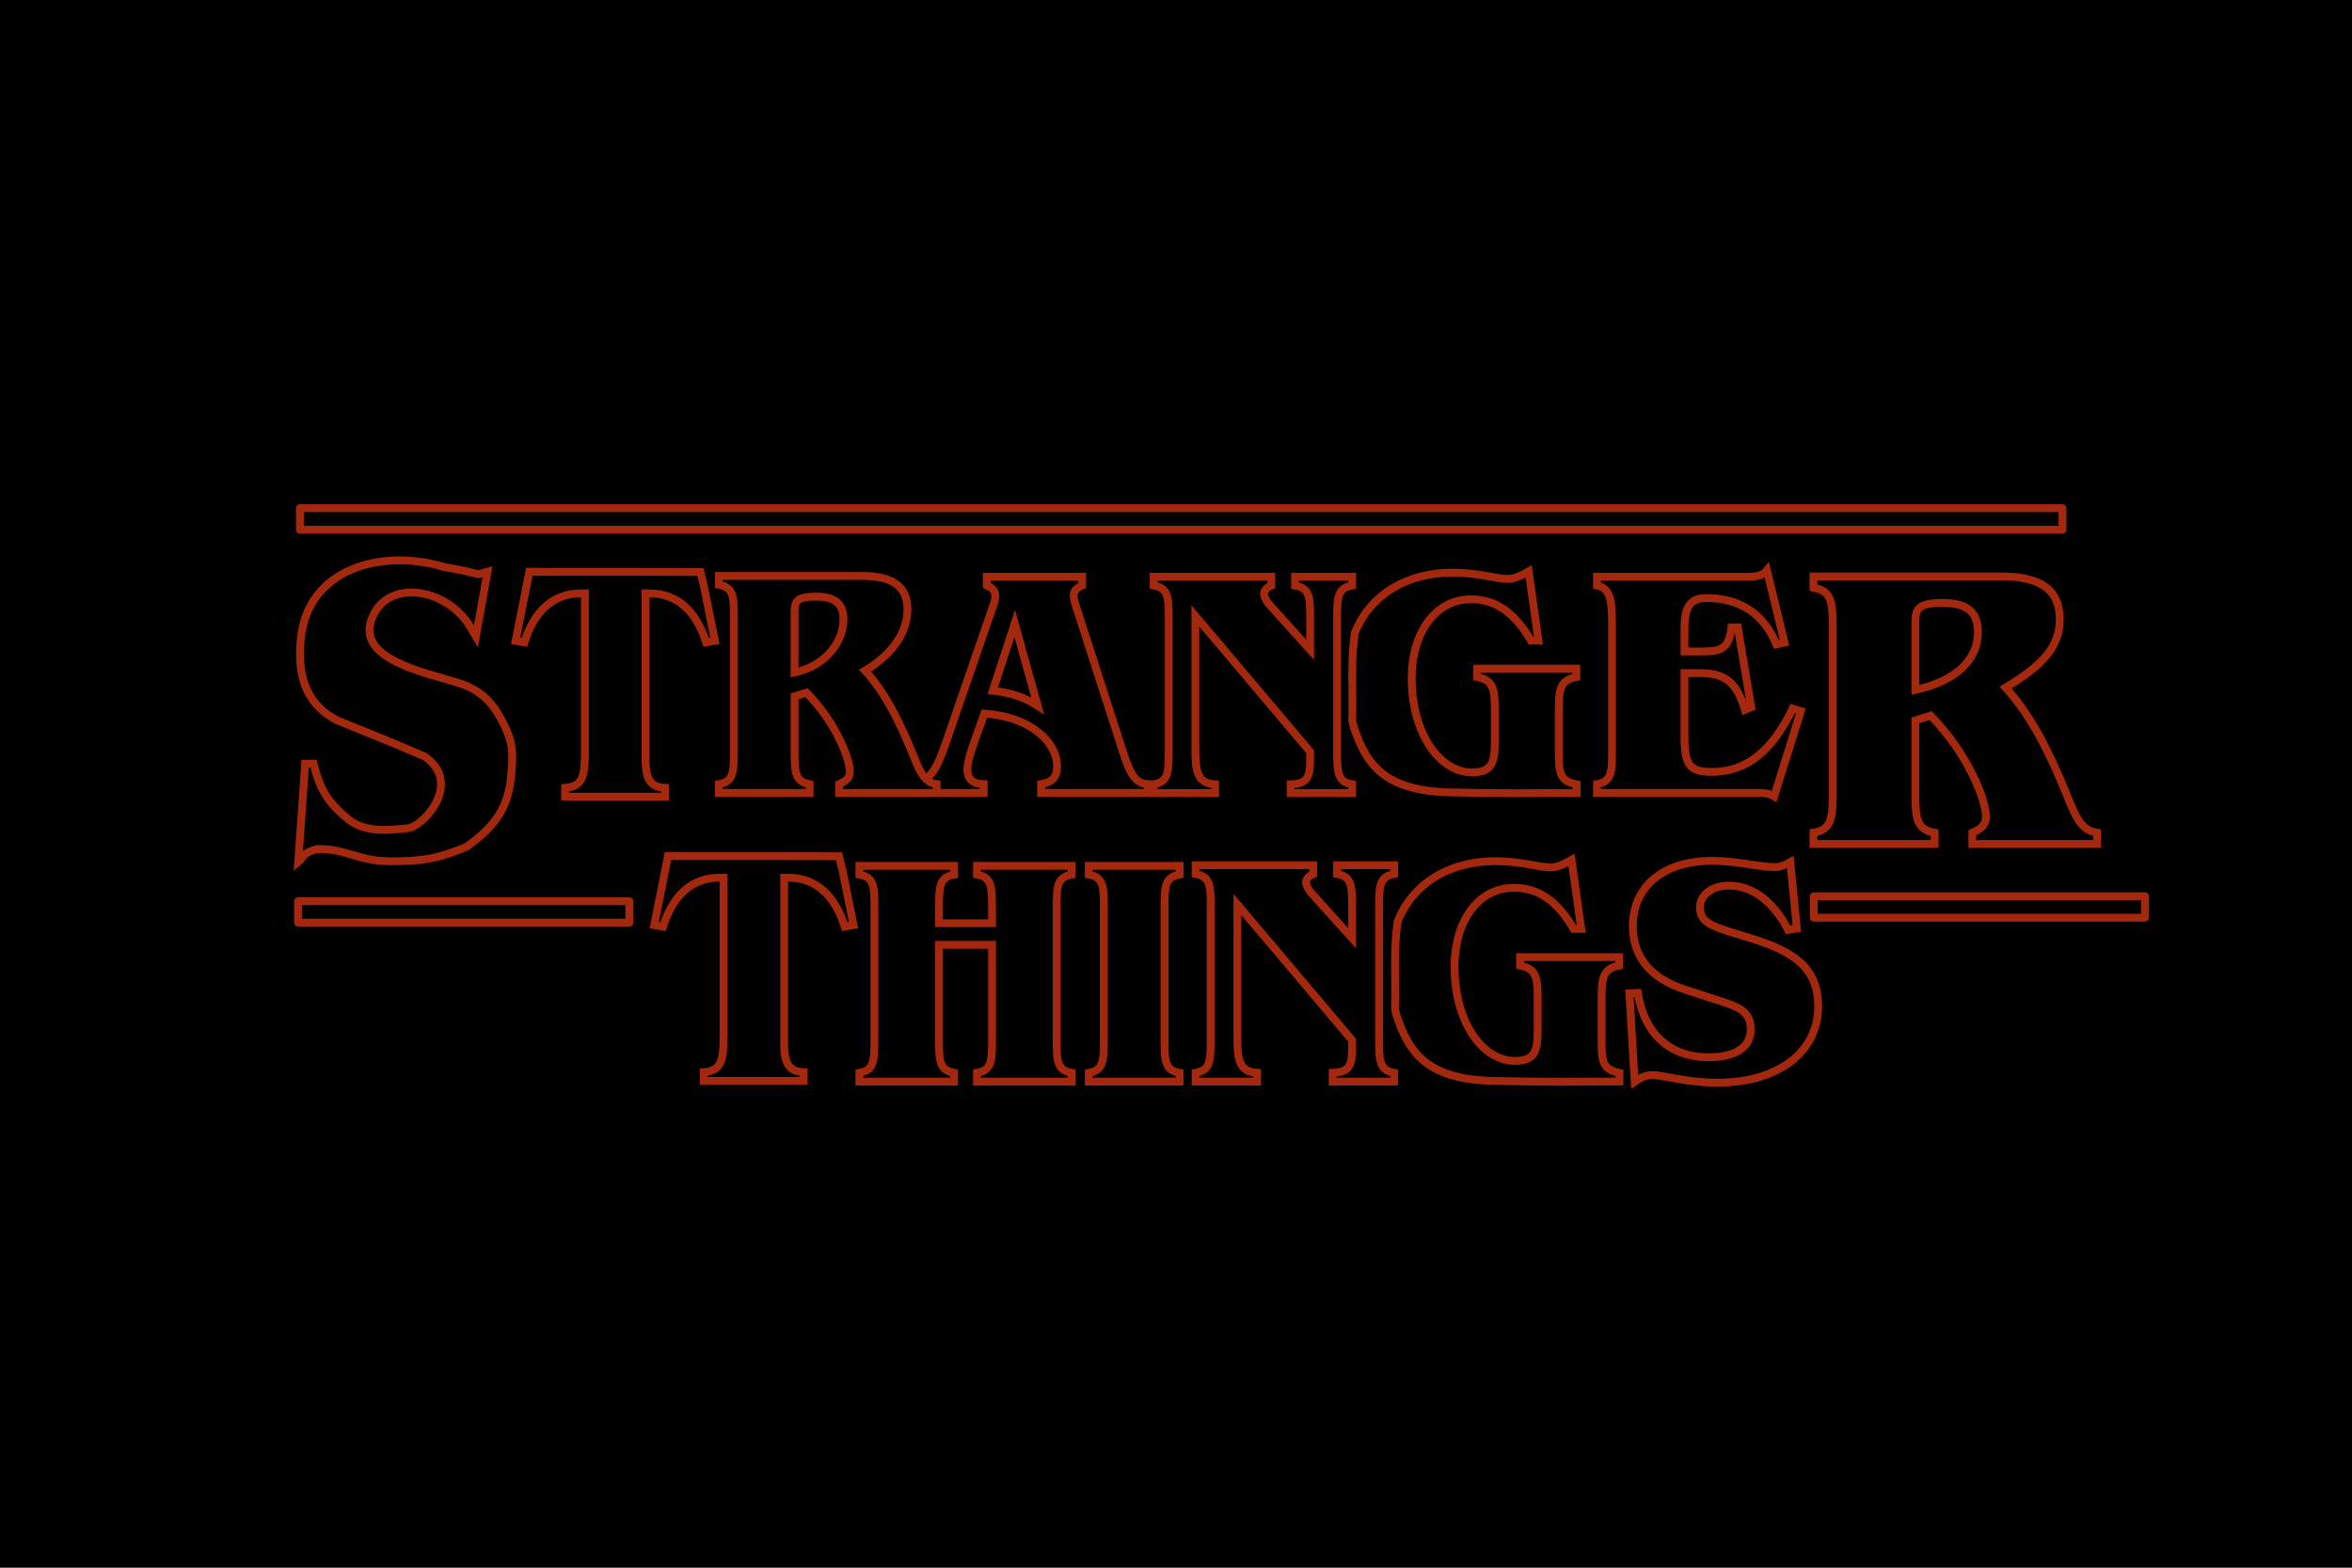
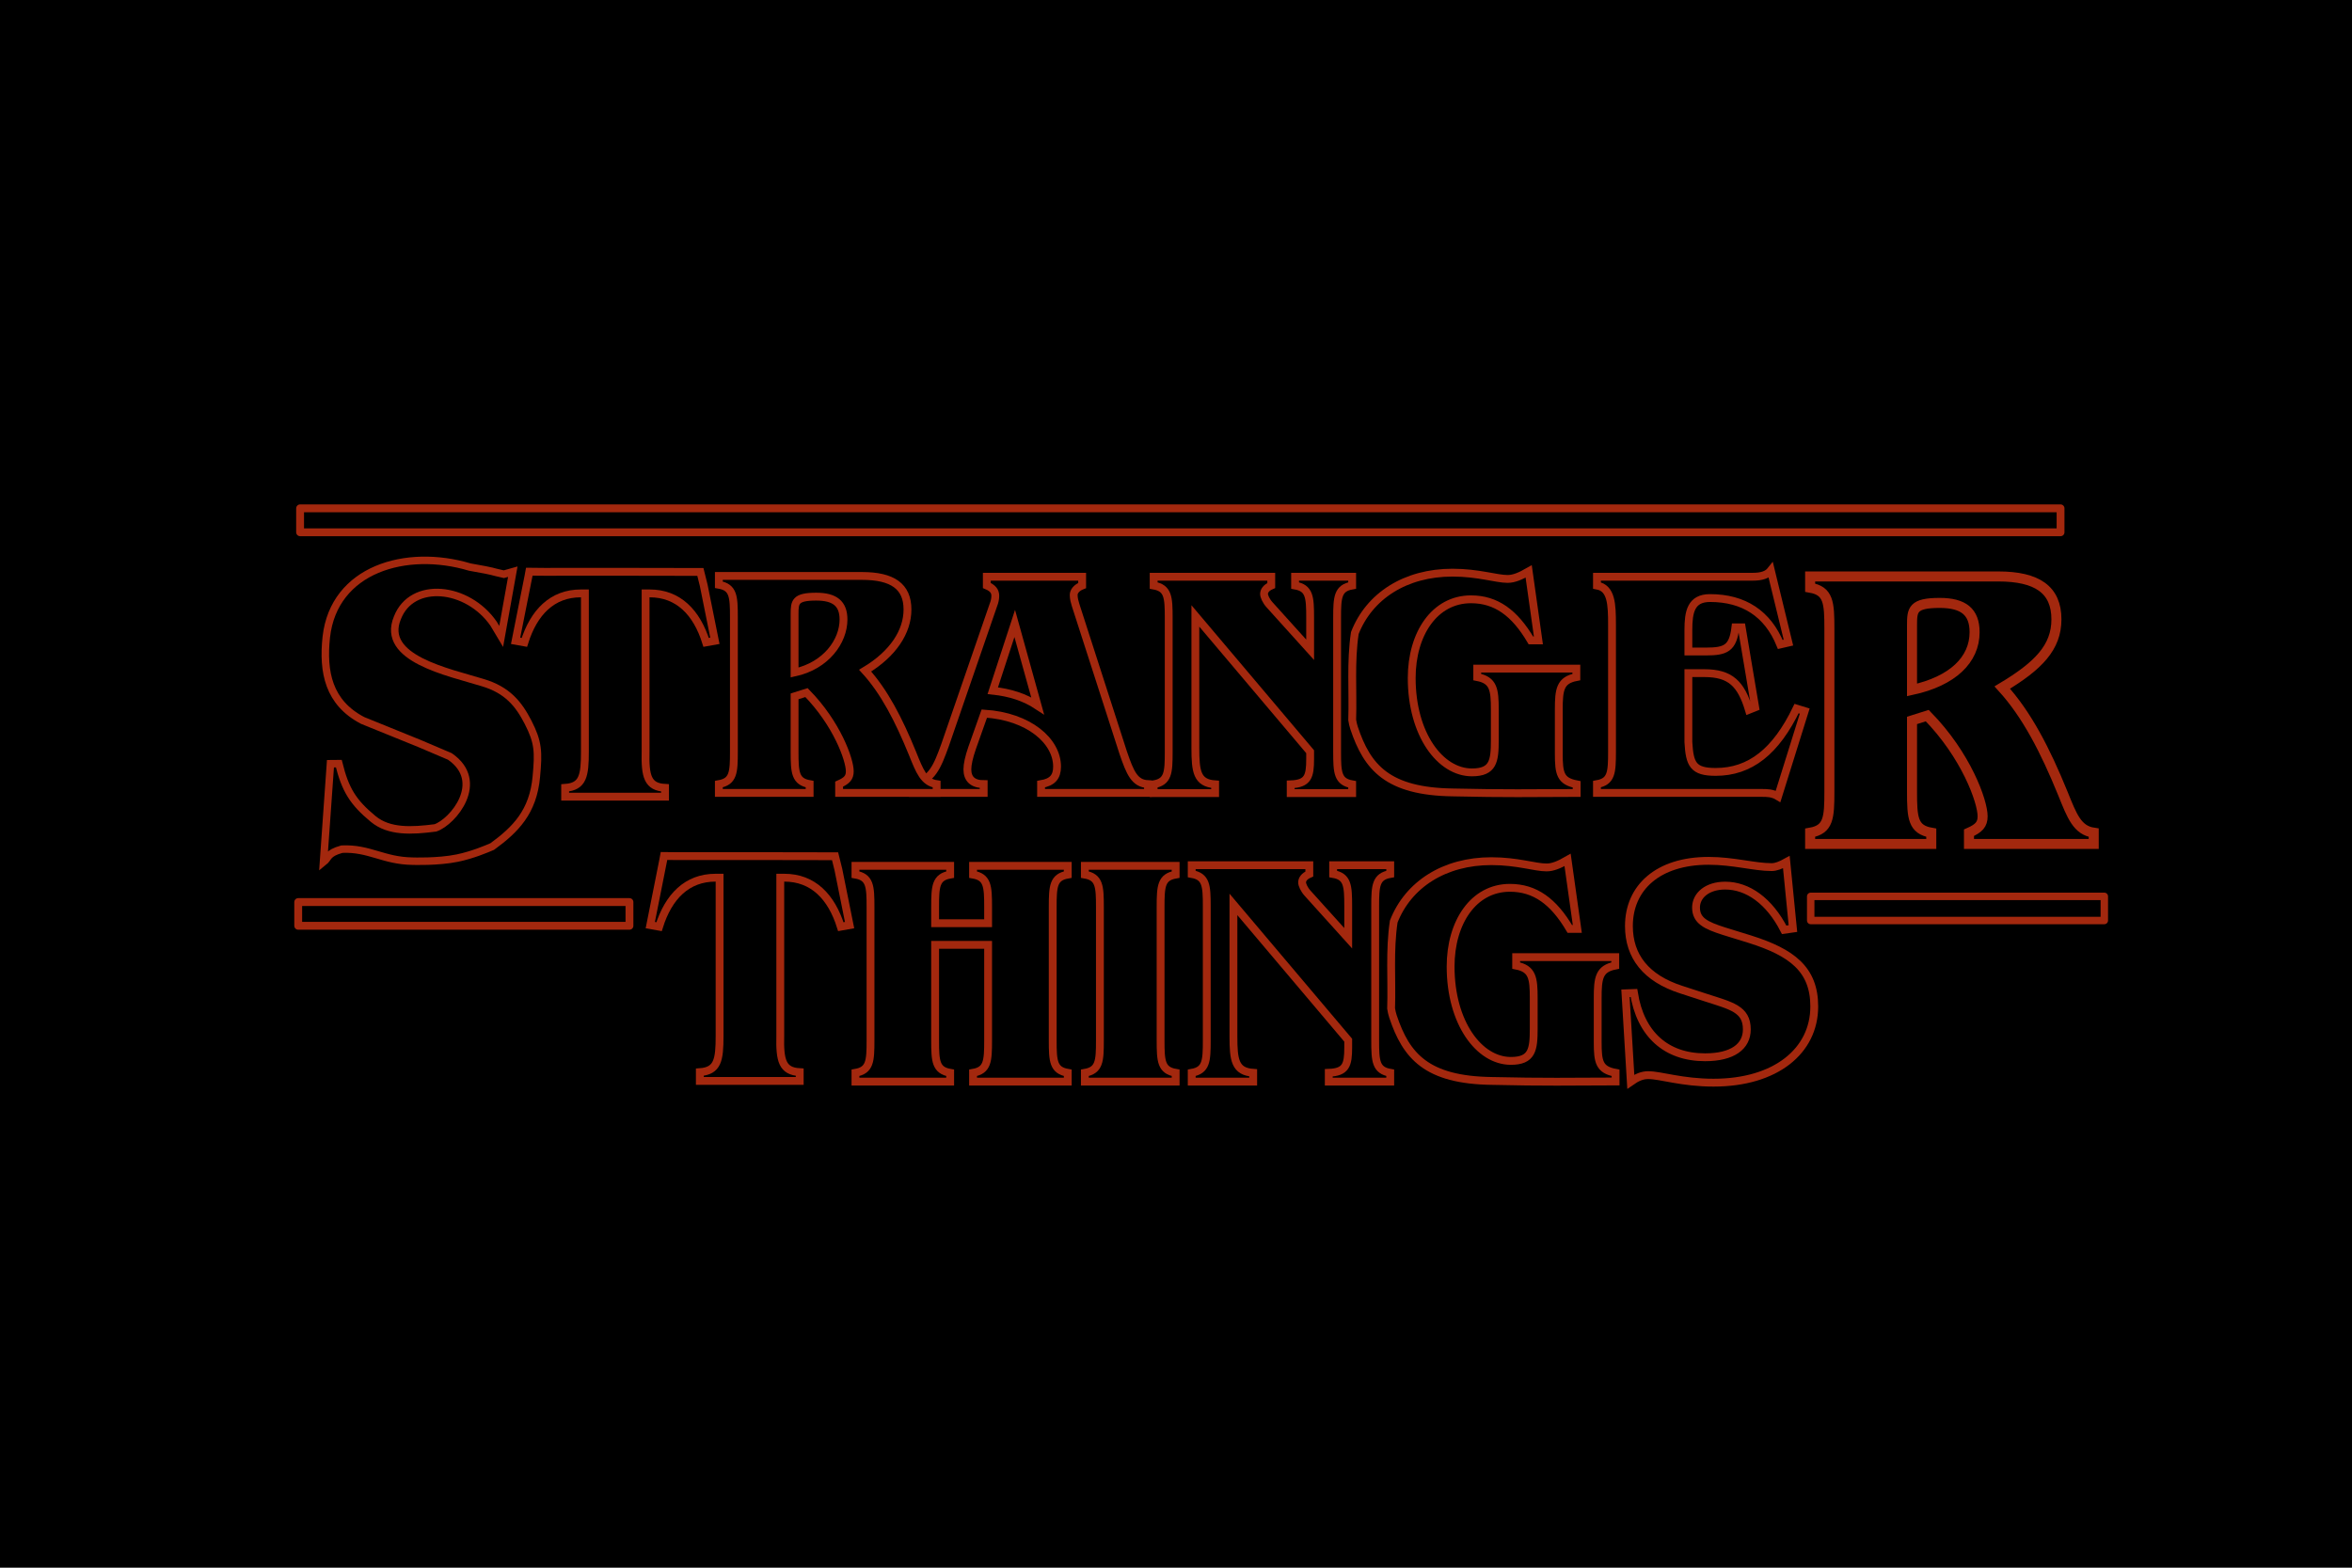
- <svg xmlns="http://www.w3.org/2000/svg" viewBox="0 0 1200 800">
-   <path d="M0 0h1200v800H0z" />
-   <path class="letter" fill="none" stroke="#a3280e" stroke-width="4" d="M925.39 457.37h169.032v10.927H925.39z" stroke-linecap="round" stroke-linejoin="round" />
-   <path class="letter" stroke="#a3280e" stroke-width="4" d="M288.34 406.53h50.96v-4.48c-8.8-.48-10.237-5.764-9.92-18.56v-80.68h2.08c14.56 0 24 9.64 28.8 25l4.48-.8-5.712-28.35-1.693-6.797c-26.363-.112-52.492-.053-79.715-.053-2.502 0-4.204-.004-7.57-.066l-.437 2.362-6.553 32.904 4.48.8c4.8-15.36 14.24-25 28.8-25h2.08v80.68c0 12.32-.96 17.92-10.08 18.56zm218.5-97.82l-24.64 71.44c-4 11.04-6.72 18.08-16.48 20v4.48h36.16v-4.48c-5.44 0-8.32-2.56-8.32-7.52 0-2.56.8-6.24 2.4-10.88l6.24-17.6c22.88 1.44 37.12 14.08 37.12 27.04 0 5.28-2.4 8-8.16 8.96v4.48h54.56v-4.48c-6.88-.32-9.12-5.76-12.64-16l-24.32-75.44c-.48-1.6-.96-3.2-.96-5.12 0-1.76 1.44-3.68 4.32-4.8v-4.48h-48.64v4.48c3.04 1.28 4.32 2.88 4.32 5.28 0 1.44-.32 3.04-.96 4.64zm-.32 43.76l11.2-34.32 11.68 42c-6.56-4.32-13.92-6.72-22.88-7.68z" />
-   <path class="letter" stroke="#a3280e" stroke-width="4" d="M366.76 404.63h46.32v-4.48c-7.36-1.28-7.68-5.92-7.68-16.48v-28.32l6.08-1.92c15.52 15.84 22.08 34.24 22.08 40.16 0 3.2-1.44 4.8-5.44 6.56v4.48h49.76v-4.48c-6.56-.96-8.64-6.56-12.32-15.68-7.04-17.28-14.4-31.52-24.16-42.24 14.4-8.64 21.6-20 21.6-31.2 0-11.84-7.68-17.12-23.2-17.12h-73.04v4.48c7.36 1.28 7.68 5.92 7.68 16.48v68.8c0 10.56-.32 15.2-7.68 16.48zm38.64-61.44v-29.92c0-6.08.32-8.8 11.04-8.8 9.44 0 13.92 3.52 13.92 11.68 0 11.04-8.8 23.52-24.96 27.04zm190.88-27.92v68.5c0 10.56-.32 15.2-7.68 16.48v4.48h31.36v-4.48c-9.28-.64-10.08-6.56-10.08-18.56v-67.38l58.56 69.3v3.68c0 8.96-1.12 12.64-9.92 12.96v4.48h31.36v-4.48c-7.36-1.28-7.68-5.92-7.68-16.48v-68.5c0-10.56.32-15.2 7.68-16.48v-4.48h-29.12v4.48c7.36 1.28 7.68 5.92 7.68 16.48v16.32l-20.64-22.88c-1.92-2.08-2.88-4.48-2.88-5.6 0-1.6 1.12-3.2 3.68-4.32v-4.48h-60v4.48c7.36 1.28 7.68 5.92 7.68 16.48z" />
-   <path class="letter" stroke="#a3280e" stroke-width="4" d="M762.66 362.15v15.52c0 10.72-.8 16.48-11.68 16.48-16.16 0-30.72-19.36-30.72-48.16 0-22.56 11.68-40.16 30.24-40.16 12.8 0 22.24 6.88 30.56 20.96h3.84l-4.96-35.2c-4.16 2.4-7.52 3.84-10.72 3.84-5.92 0-14.88-3.2-28.16-3.2-23.964 0-42.424 11.87-49.823 30.81-2.227 14.867-.86 29.565-1.34 44.36.22 1.398.528 2.8.958 4.086 6.746 20.175 17.09 32.45 50.53 32.898 25.9.61 40.803.356 63.042.27v-4.4c-8.32-1.6-9.127-5.464-9.127-15.704v-22.4c0-10.24.64-15.04 8.96-16.64v-4.32H753.7v4.32c8.32 1.6 8.96 6.4 8.96 16.64zm52.12 42.48h81.92c2.88 0 5.6 0 8.48 1.76l13.6-43.52-4.16-1.28c-10.56 21.92-23.68 32.32-41.28 32.32-11.52 0-13.276-3.858-13.92-15.2v-35.2h8.16c13.28 0 18.72 5.44 22.72 18.72l3.2-1.28-6.88-40.8h-3.2c-1.28 10.72-4.96 12.32-15.04 12.32h-8.96v-11.04c0-9.12 1.28-16.24 11.04-16.24 17.28 0 29.44 8 35.84 23.68l4.16-.96-8.96-36.8c-1.76 2.24-4.8 3.2-9.12 3.2h-77.6v4.48c7.36 1.28 7.68 9.52 7.68 20.08v64.8c0 10.56-.32 15.2-7.68 16.48zM925.24 430.67h61.805v-5.73c-9.414-1.637-9.824-7.573-9.824-21.08v-36.223l7.78-2.457c19.852 20.262 28.242 43.797 28.242 51.37 0 4.092-1.842 6.14-6.957 8.39v5.73h63.646v-5.73c-8.393-1.228-11.05-8.39-15.76-20.056-9.002-22.103-18.42-40.317-30.9-54.028 18.418-11.052 27.627-20.466 27.627-34.79 0-15.145-9.822-21.9-29.675-21.9h-95.98v5.73c9.413 1.638 9.822 7.573 9.822 21.08v82.885c0 13.51-.41 19.444-9.823 21.08zm51.982-78.587V318.93c0-7.778.41-11.257 14.12-11.257 12.076 0 17.805 4.502 17.805 14.94 0 14.12-11.255 24.968-31.925 29.47zM479.1 482.15h27.04v48.84c0 10.56-.32 15.2-7.68 16.48v4.48h48.32v-4.48c-7.36-1.28-7.68-5.92-7.68-16.48v-68.2c0-10.56.32-15.2 7.68-16.48v-4.48h-48.32v4.48c7.36 1.28 7.68 5.92 7.68 16.48v8.32H479.1v-8.32c0-10.56.32-15.2 7.68-16.48v-4.48h-48.32v4.48c7.36 1.28 7.68 5.92 7.68 16.48v68.2c0 10.56-.32 15.2-7.68 16.48v4.48h48.32v-4.48c-7.36-1.28-7.68-5.92-7.68-16.48zm-120.04 69.46h50.96v-4.48c-8.8-.48-10.237-5.764-9.92-18.56v-80.68h2.08c14.56 0 24 9.64 28.8 25l4.48-.8-5.712-28.35-1.693-6.797c-26.363-.112-52.492-.053-79.715-.053-2.502 0-4.204-.004-7.57-.066l-.437 2.362-6.553 32.904 4.48.8c4.8-15.36 14.24-25 28.8-25h2.08v80.68c0 12.32-.96 17.92-10.08 18.56zm196.44.34h46.32v-4.48c-7.36-1.28-7.68-5.92-7.68-16.48v-68.2c0-10.56.32-15.2 7.68-16.48v-4.48H555.5v4.48c7.36 1.28 7.68 5.92 7.68 16.48v68.2c0 10.56-.32 15.2-7.68 16.48zm339.34-72.66l-13.44-4.16c-8.96-2.88-14.08-5.28-14.08-12 0-6.24 5.76-11.2 14.88-11.2 11.52 0 22.56 7.84 30.08 22.56l4.48-.64-3.36-33.92c-2.88 1.6-5.28 2.56-7.52 2.56-8.8 0-19.52-3.2-32.16-3.2-25.92 0-40.64 13.76-40.64 33.28 0 15.52 8.8 26.64 26.56 32.4l12.8 4.16c12.8 4.16 20.8 5.76 20.8 16.16 0 8.8-7.36 14.24-21.28 14.24-19.84 0-32.96-11.68-36.32-32.8l-4.32.16 2.72 45.12c3.2-2.24 5.76-3.36 8.96-3.36 6.24 0 17.12 3.84 33.28 3.84 31.68 0 51.36-16.16 51.36-38.88 0-19.04-11.52-27.6-32.8-34.32z" />
-   <path class="letter" fill="none" stroke="#a3280e" stroke-width="4" d="M153.016 259.306h899.265v11.02H153.018zM152.057 459.9H321.09v10.926H152.057z" stroke-linecap="round" stroke-linejoin="round" />
-   <path class="letter" fill="none" stroke="#a3280e" stroke-width="4" d="M155.7 389.73l-3.558 50.234c2.807-2.22 1.657-4.497 9.423-6.643 13.99-.617 21.083 5.943 36.038 6.14 0 0 12.947.482 22.858-1.573 7.75-1.606 14.893-4.66 17.776-5.886 11.87-8.655 20.885-17.655 22.51-35.665 1.183-12.65 1.045-17.52-4.254-27.82-4.71-9.12-10.408-16.446-23.245-20.213-17.3-5.346-51.99-12.242-43.4-32.988 7.4-19.136 35.826-16.226 49.09 2.976l3.872 6.49 5.926-33.04-4.565 1.287c-8.216-1.795-2.46-.982-17.384-3.653-32.46-9.714-69.306 1.012-73.206 35.702-1.923 17.924 1.195 33.528 18.542 42.58l29.065 11.788 15.453 6.587c18.582 12.844 1.6 33.376-7.38 36.44-12.137 1.586-23.64 2.14-31.72-4.52-10.455-8.627-14.277-15.035-17.572-28.26z" />
-   <path class="letter" stroke="#a3280e" stroke-width="4" d="M784.51 509.38v15.52c0 10.72-.8 16.48-11.68 16.48-16.16 0-30.72-19.36-30.72-48.16 0-22.56 11.68-40.16 30.24-40.16 12.8 0 22.24 6.88 30.56 20.96h3.84l-4.96-35.2c-4.16 2.4-7.52 3.84-10.72 3.84-5.92 0-14.88-3.2-28.16-3.2-23.964 0-42.424 11.87-49.823 30.81-2.227 14.867-.86 29.565-1.34 44.36.22 1.398.528 2.8.958 4.086 6.746 20.175 17.09 32.45 50.53 32.898 25.9.61 40.803.356 63.042.27v-4.4c-8.32-1.6-9.127-5.464-9.127-15.704v-22.4c0-10.24.64-15.04 8.96-16.64v-4.32h-50.56v4.32c8.32 1.6 8.96 6.4 8.96 16.64zm-166.81-46.9v68.5c0 10.56-.32 15.2-7.68 16.48v4.48h31.36v-4.48c-9.28-.64-10.08-6.56-10.08-18.56v-67.38l58.56 69.3v3.68c0 8.96-1.12 12.64-9.92 12.96v4.48h31.36v-4.48c-7.36-1.28-7.68-5.92-7.68-16.48v-68.5c0-10.56.32-15.2 7.68-16.48v-4.48h-29.12V446c7.36 1.28 7.68 5.92 7.68 16.48v16.32l-20.64-22.88c-1.92-2.08-2.88-4.48-2.88-5.6 0-1.6 1.12-3.2 3.68-4.32v-4.48h-60V446c7.36 1.28 7.68 5.92 7.68 16.48z" />
+ <svg xmlns="http://www.w3.org/2000/svg" id="svg13" version="1.1" viewBox="0 0 1200 800">
+   <g id="bgLayer">
+     <rect id="bg" width="1200" height="800" />
+   </g>
+   <rect id="rect4" class="box" x="923.83" y="457.42" width="149.8" height="12.317" fill="none" stroke="#a3280e" stroke-linecap="round" stroke-linejoin="round" stroke-width="3.797" />
+   <rect id="rect6" class="box" x="153.11" y="259.4" width="898.19" height="12.222" fill="none" stroke="#a3280e" stroke-linecap="round" stroke-linejoin="round" stroke-width="4" />
+   <rect id="rect8" class="box" x="152.15" y="460.32" width="169" height="12.114" fill="none" stroke="#a3280e" stroke-linecap="round" stroke-linejoin="round" stroke-width="4" />
+   <path id="path21" d="m288.34 406.53h50.96v-4.48c-8.8-0.48-10.237-5.764-9.92-18.56v-80.68h2.08c14.56 0 24 9.64 28.8 25l4.48-0.8-5.712-28.349-1.693-6.798c-26.363-0.112-52.492-0.053-79.715-0.053-2.502 0-4.205-4e-3 -7.571-0.066l-0.437 2.362-6.552 32.904 4.48 0.8c4.8-15.36 14.24-25 28.8-25h2.08v80.68c0 12.32-0.96 17.92-10.08 18.56z" stroke="#a3280e" stroke-width="4" />
+   <path id="path25" d="m506.84 308.71-24.64 71.44c-4 11.04-6.72 18.08-16.48 20v4.48h36.16v-4.48c-5.44 0-8.32-2.56-8.32-7.52 0-2.56 0.8-6.24 2.4-10.88l6.24-17.6c22.88 1.44 37.12 14.08 37.12 27.04 0 5.28-2.4 8-8.16 8.96v4.48h54.56v-4.48c-6.88-0.32-9.12-5.76-12.64-16l-24.32-75.44c-0.48-1.6-0.96-3.2-0.96-5.12 0-1.76 1.44-3.68 4.32-4.8v-4.48h-48.64v4.48c3.04 1.28 4.32 2.88 4.32 5.28 0 1.44-0.32 3.04-0.96 4.64zm-0.32 43.76 11.2-34.32 11.68 42c-6.56-4.32-13.92-6.72-22.88-7.68z" stroke="#a3280e" stroke-width="4" />
+   <path id="path23" d="m366.76 404.63h46.32v-4.48c-7.36-1.28-7.68-5.92-7.68-16.48v-28.32l6.08-1.92c15.52 15.84 22.08 34.24 22.08 40.16 0 3.2-1.44 4.8-5.44 6.56v4.48h49.76v-4.48c-6.56-0.96-8.64-6.56-12.32-15.68-7.04-17.28-14.4-31.52-24.16-42.24 14.4-8.64 21.6-20 21.6-31.2 0-11.84-7.68-17.12-23.2-17.12h-73.04v4.48c7.36 1.28 7.68 5.92 7.68 16.48v68.8c0 10.56-0.32 15.2-7.68 16.48zm38.64-61.44v-29.92c0-6.08 0.32-8.8 11.04-8.8 9.44 0 13.92 3.52 13.92 11.68 0 11.04-8.8 23.52-24.96 27.04z" stroke="#a3280e" stroke-width="4" />
+   <path id="path27" d="m596.28 315.27v68.5c0 10.56-0.32 15.2-7.68 16.48v4.48h31.36v-4.48c-9.28-0.64-10.08-6.56-10.08-18.56v-67.38l58.56 69.3v3.68c0 8.96-1.12 12.64-9.92 12.96v4.48h31.36v-4.48c-7.36-1.28-7.68-5.92-7.68-16.48v-68.5c0-10.56 0.32-15.2 7.68-16.48v-4.48h-29.12v4.48c7.36 1.28 7.68 5.92 7.68 16.48v16.32l-20.64-22.88c-1.92-2.08-2.88-4.48-2.88-5.6 0-1.6 1.12-3.2 3.68-4.32v-4.48h-60v4.48c7.36 1.28 7.68 5.92 7.68 16.48z" stroke="#a3280e" stroke-width="4" />
+   <path id="path29" d="m762.66 362.15v15.52c0 10.72-0.8 16.48-11.68 16.48-16.16 0-30.72-19.36-30.72-48.16 0-22.56 11.68-40.16 30.24-40.16 12.8 0 22.24 6.88 30.56 20.96h3.84l-4.96-35.2c-4.16 2.4-7.52 3.84-10.72 3.84-5.92 0-14.88-3.2-28.16-3.2-23.964 0-42.424 11.871-49.823 30.809-2.227 14.868-0.859 29.566-1.34 44.36 0.22 1.399 0.528 2.801 0.958 4.087 6.746 20.175 17.091 32.451 50.531 32.898 25.898 0.609 40.802 0.356 63.041 0.27v-4.401c-8.32-1.6-9.127-5.463-9.127-15.703v-22.4c0-10.24 0.64-15.04 8.96-16.64v-4.32h-50.56v4.32c8.32 1.6 8.96 6.4 8.96 16.64z" stroke="#a3280e" stroke-width="4" />
+   <path id="path31" d="m814.78 404.63h83.92c2.88 0 5.6 0 8.48 1.76l13.6-43.52-4.16-1.28c-10.56 21.92-23.68 32.32-41.28 32.32-11.52 0-13.276-3.858-13.92-15.2v-35.2h8.16c13.28 0 18.72 5.44 22.72 18.72l3.2-1.28-6.88-40.8h-3.2c-1.28 10.72-4.96 12.32-15.04 12.32h-8.96v-11.04c0-9.12 1.28-16.24 11.04-16.24 17.28 0 29.44 8 35.84 23.68l4.16-0.96-8.96-36.8c-1.76 2.24-4.8 3.2-9.12 3.2h-79.6v4.48c7.36 1.28 7.68 9.52 7.68 20.08v64.8c0 10.56-0.32 15.2-7.68 16.48z" stroke="#a3280e" stroke-width="4" />
+   <path id="path33" d="m923.54 430.67h61.805v-5.73c-9.414-1.637-9.824-7.572-9.824-21.079v-36.224l7.777-2.456c19.852 20.261 28.242 43.796 28.242 51.368 0 4.093-1.842 6.14-6.957 8.391v5.73h63.646v-5.73c-8.393-1.228-11.05-8.391-15.76-20.056-9.002-22.103-18.418-40.317-30.9-54.028 18.418-11.052 27.627-20.466 27.627-34.791 0-15.144-9.822-21.898-29.675-21.898h-95.982v5.73c9.414 1.637 9.823 7.572 9.823 21.079v82.885c0 13.507-0.409 19.442-9.823 21.079zm51.982-78.587v-33.154c0-7.777 0.409-11.256 14.121-11.256 12.075 0 17.804 4.502 17.804 14.94 0 14.121-11.255 24.968-31.925 29.47z" stroke="#a3280e" stroke-width="5.116" />
+   <path id="path56" d="m477.1 482.15h27.04v48.84c0 10.56-0.32 15.2-7.68 16.48v4.48h48.32v-4.48c-7.36-1.28-7.68-5.92-7.68-16.48v-68.2c0-10.56 0.32-15.2 7.68-16.48v-4.48h-48.32v4.48c7.36 1.28 7.68 5.92 7.68 16.48v8.32h-27.04v-8.32c0-10.56 0.32-15.2 7.68-16.48v-4.48h-48.32v4.48c7.36 1.28 7.68 5.92 7.68 16.48v68.2c0 10.56-0.32 15.2-7.68 16.48v4.48h48.32v-4.48c-7.36-1.28-7.68-5.92-7.68-16.48z" stroke="#a3280e" stroke-width="4" />
+   <path id="path21-3" d="m357.06 551.61h50.96v-4.48c-8.8-0.48-10.237-5.764-9.92-18.56v-80.68h2.08c14.56 0 24 9.64 28.8 25l4.48-0.8-5.712-28.349-1.693-6.798c-26.363-0.112-52.492-0.053-79.715-0.053-2.502 0-4.205-4e-3 -7.571-0.066l-0.437 2.362-6.552 32.904 4.48 0.8c4.8-15.36 14.24-25 28.8-25h2.08v80.68c0 12.32-0.96 17.92-10.08 18.56z" stroke="#a3280e" stroke-width="4" />
+   <path id="path58" d="m553.5 551.95h46.32v-4.48c-7.36-1.28-7.68-5.92-7.68-16.48v-68.2c0-10.56 0.32-15.2 7.68-16.48v-4.48h-46.32v4.48c7.36 1.28 7.68 5.92 7.68 16.48v68.2c0 10.56-0.32 15.2-7.68 16.48z" stroke="#a3280e" stroke-width="4" />
+   <path id="path64" d="m892.84 479.29-13.44-4.16c-8.96-2.88-14.08-5.28-14.08-12 0-6.24 5.76-11.2 14.88-11.2 11.52 0 22.56 7.84 30.08 22.56l4.48-0.64-3.36-33.92c-2.88 1.6-5.28 2.56-7.52 2.56-8.8 0-19.52-3.2-32.16-3.2-25.92 0-40.64 13.76-40.64 33.28 0 15.52 8.8 26.64 26.56 32.4l12.8 4.16c12.8 4.16 20.8 5.76 20.8 16.16 0 8.8-7.36 14.24-21.28 14.24-19.84 0-32.96-11.68-36.32-32.8l-4.32 0.16 2.72 45.12c3.2-2.24 5.76-3.36 8.96-3.36 6.24 0 17.12 3.84 33.28 3.84 31.68 0 51.36-16.16 51.36-38.88 0-19.04-11.52-27.6-32.8-34.32z" stroke="#a3280e" stroke-width="4" />
+   <path id="path15623" d="m168.6 389.73-3.558 50.234c2.807-2.219 1.656-4.497 9.422-6.643 13.99-0.619 21.083 5.941 36.038 6.137 0 0 12.947 0.483 22.858-1.572 7.749-1.606 14.891-4.661 17.774-5.886 11.871-8.655 20.885-17.656 22.51-35.666 1.183-12.651 1.045-17.521-4.253-27.82-4.713-9.121-10.409-16.446-23.246-20.213-17.3-5.347-51.99-12.243-43.401-32.989 7.4-19.136 35.827-16.226 49.092 2.976l3.87 6.491 5.927-33.042-4.565 1.288c-8.216-1.795-2.46-0.982-17.384-3.653-32.461-9.714-69.306 1.012-73.206 35.702-1.922 17.924 1.196 33.528 18.543 42.58l29.065 11.788 15.453 6.587c18.582 12.844 1.599 33.376-7.379 36.442-12.137 1.584-23.641 2.138-31.72-4.521-10.455-8.628-14.277-15.036-17.572-28.26z" fill="none" stroke="#a3280e" stroke-width="3.819" />
+   <path id="path29-6" d="m782.51 509.38v15.52c0 10.72-0.8 16.48-11.68 16.48-16.16 0-30.72-19.36-30.72-48.16 0-22.56 11.68-40.16 30.24-40.16 12.8 0 22.24 6.88 30.56 20.96h3.84l-4.96-35.2c-4.16 2.4-7.52 3.84-10.72 3.84-5.92 0-14.88-3.2-28.16-3.2-23.964 0-42.424 11.871-49.823 30.809-2.227 14.868-0.859 29.566-1.34 44.36 0.22 1.399 0.528 2.801 0.958 4.087 6.746 20.175 17.091 32.451 50.531 32.898 25.898 0.609 40.802 0.356 63.041 0.27v-4.401c-8.32-1.6-9.127-5.463-9.127-15.703v-22.4c0-10.24 0.64-15.04 8.96-16.64v-4.32h-50.56v4.32c8.32 1.6 8.96 6.4 8.96 16.64z" stroke="#a3280e" stroke-width="4" />
+   <path id="path27-7" d="m615.7 462.48v68.5c0 10.56-0.32 15.2-7.68 16.48v4.48h31.36v-4.48c-9.28-0.64-10.08-6.56-10.08-18.56v-67.38l58.56 69.3v3.68c0 8.96-1.12 12.64-9.92 12.96v4.48h31.36v-4.48c-7.36-1.28-7.68-5.92-7.68-16.48v-68.5c0-10.56 0.32-15.2 7.68-16.48v-4.48h-29.12v4.48c7.36 1.28 7.68 5.92 7.68 16.48v16.32l-20.64-22.88c-1.92-2.08-2.88-4.48-2.88-5.6 0-1.6 1.12-3.2 3.68-4.32v-4.48h-60v4.48c7.36 1.28 7.68 5.92 7.68 16.48z" stroke="#a3280e" stroke-width="4" />
</svg>
